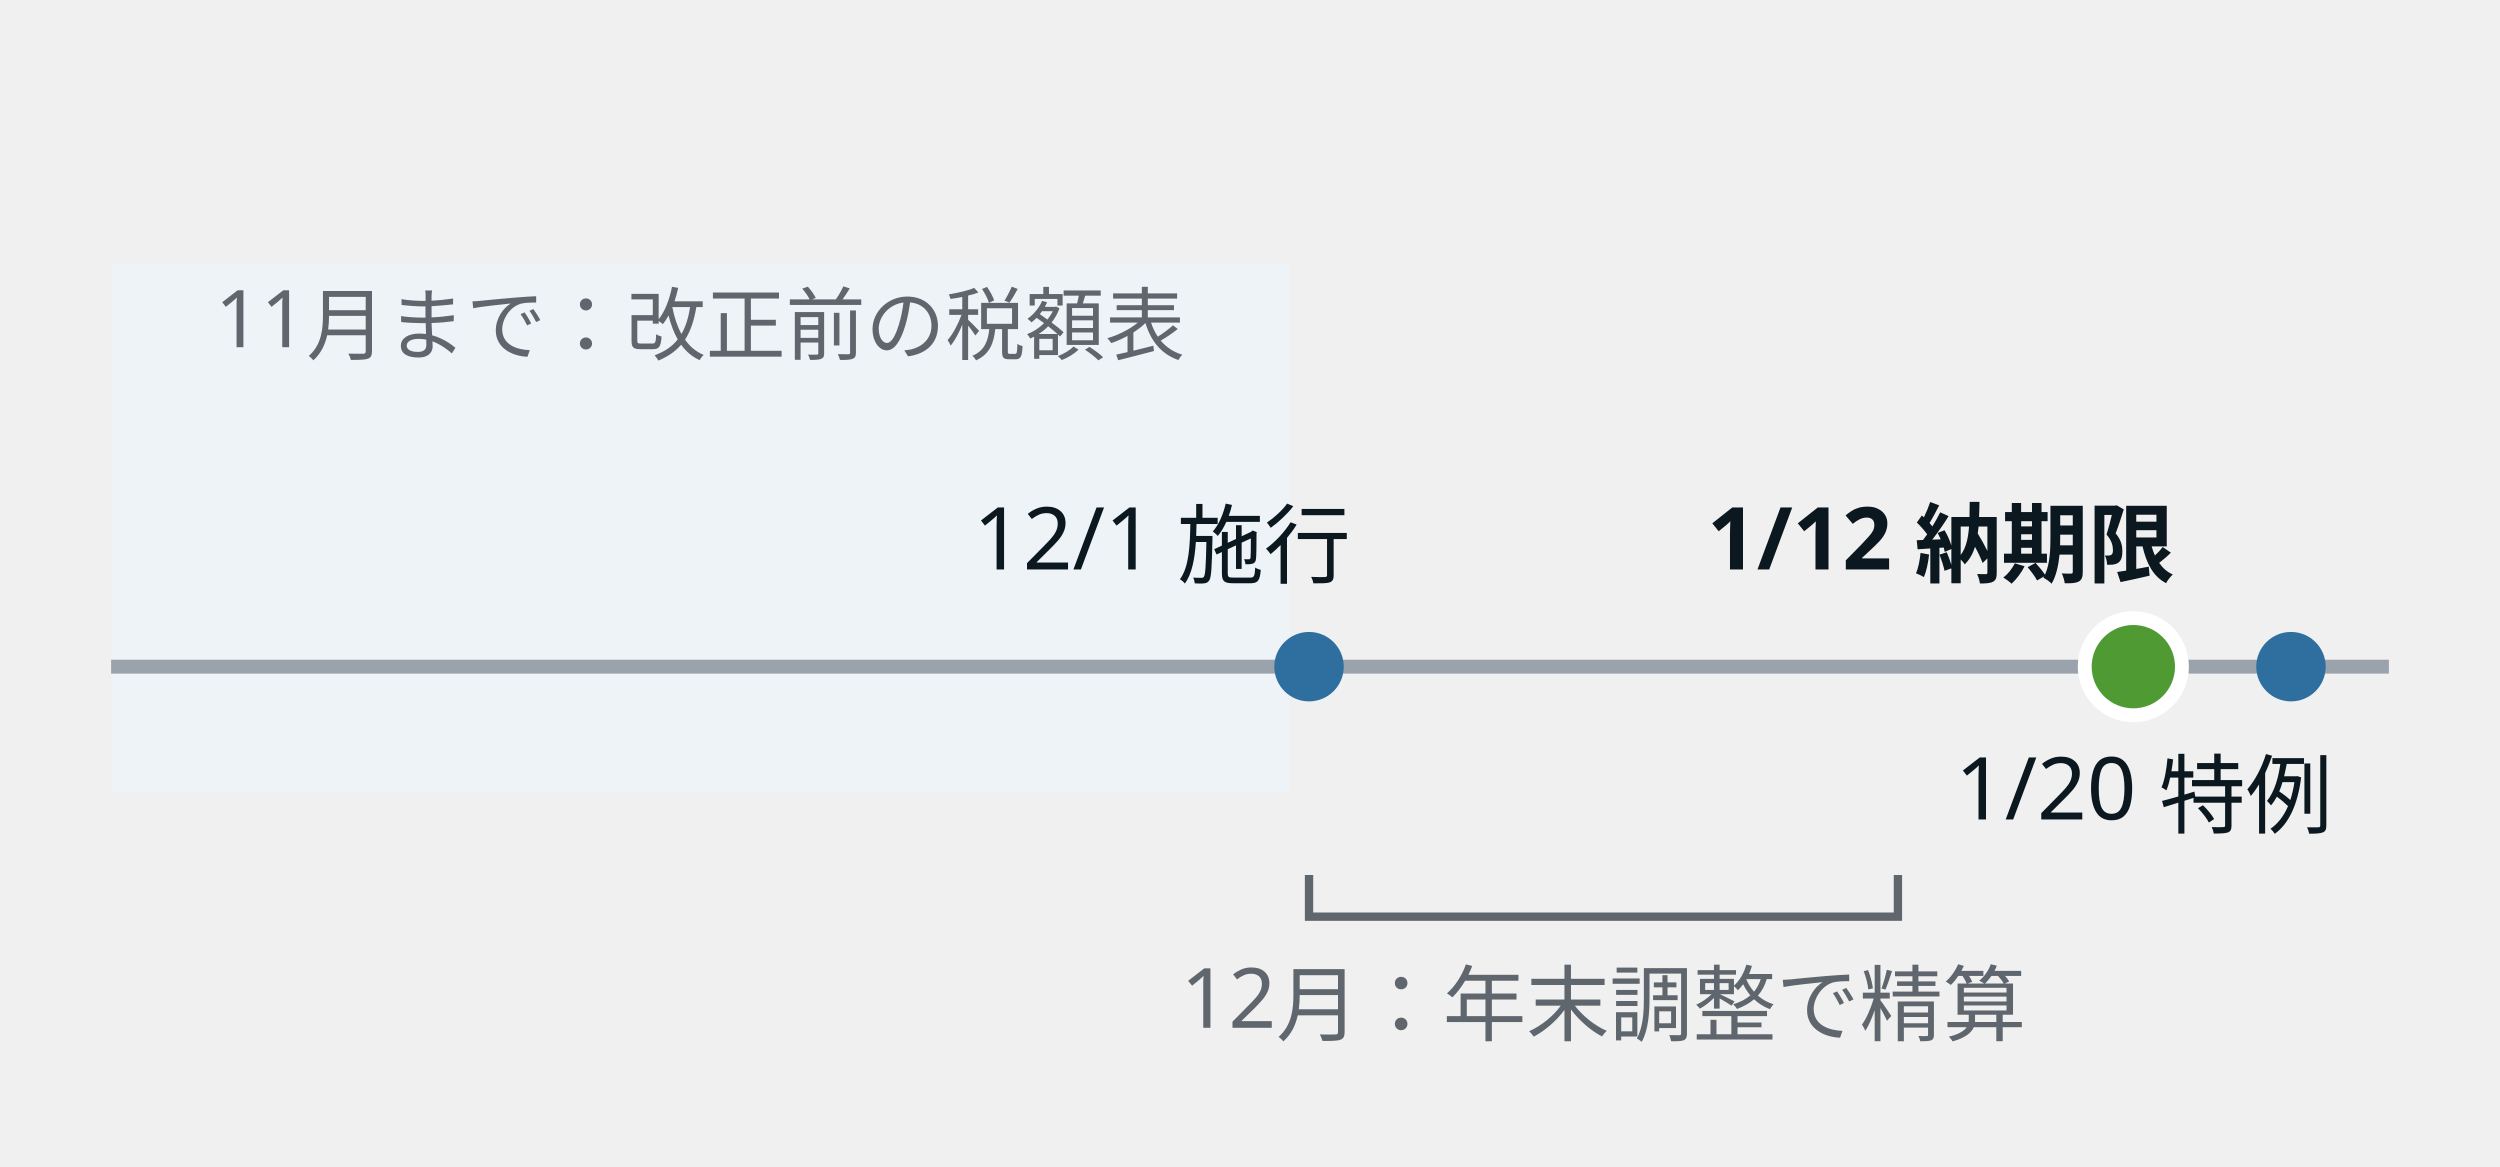
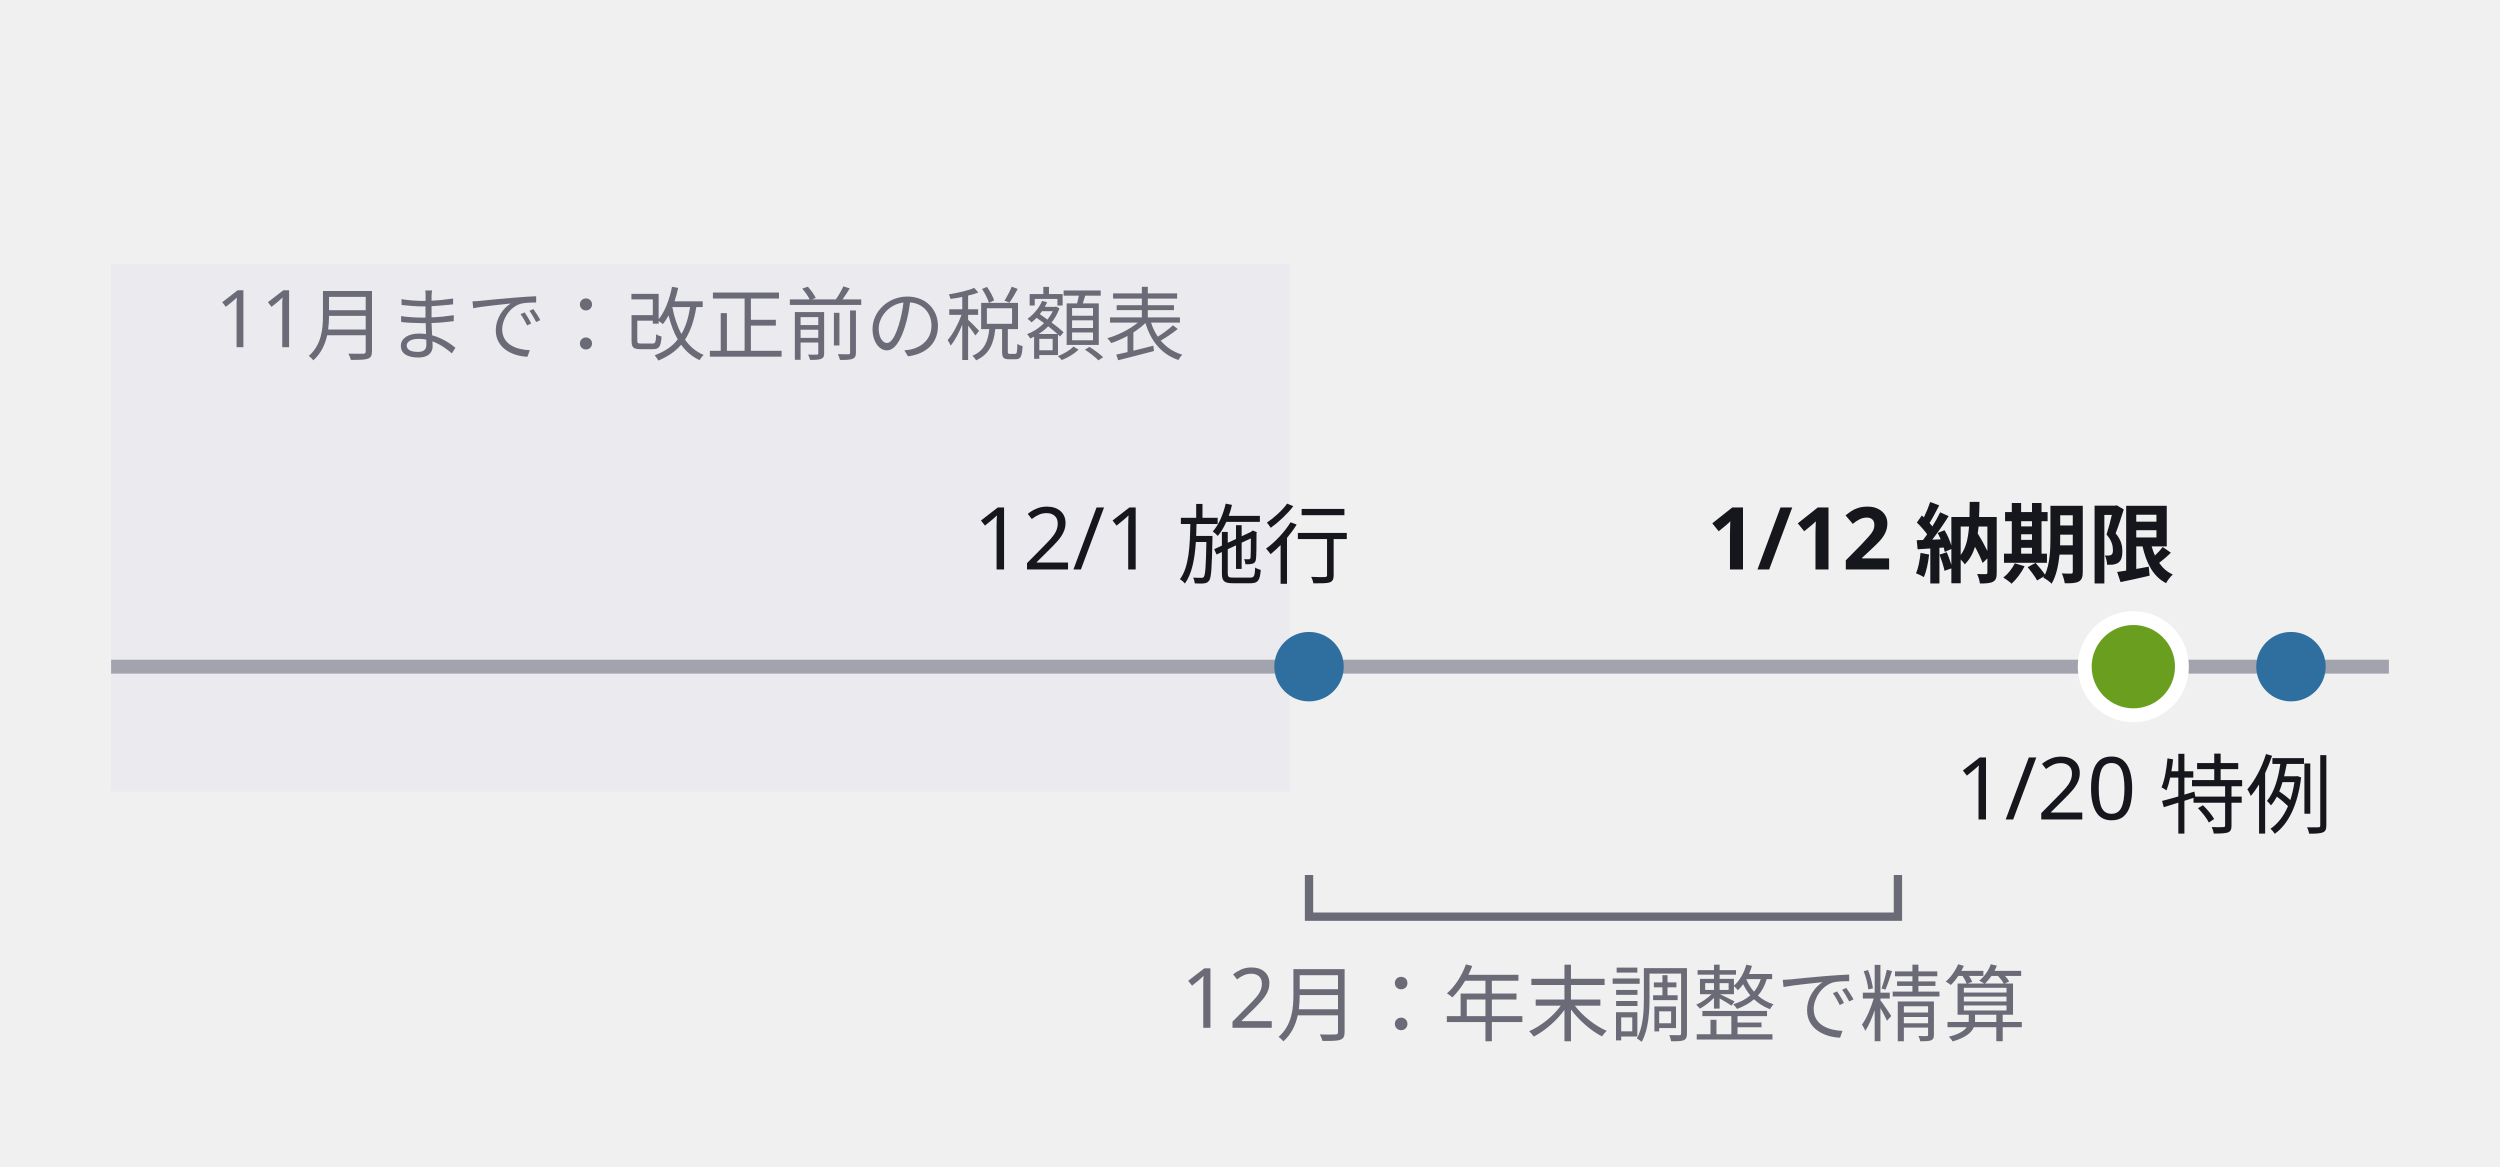
<svg xmlns="http://www.w3.org/2000/svg" viewBox="0 0 360 168" role="img" aria-labelledby="t d">
  <g font-family="'Hiragino Kaku Gothic ProN','Hiragino Sans','Noto Sans JP','Meiryo UI',Meiryo,sans-serif">
-     <rect x="16.0" y="38" width="169.7" height="76" fill="#eef3f7" />
-     <text x="100.8" y="50" font-size="11.5" fill="#5f666d" text-anchor="middle">11月まで：改正前の税額表</text>
-     <line x1="16" y1="96" x2="344" y2="96" stroke="#9aa3ab" stroke-width="2" />
-     <path d="M188.5,126 V132 H273.3 V126" fill="none" stroke="#5f666d" stroke-width="1.2" />
-     <text x="230.9" y="148" font-size="12" fill="#5f666d" text-anchor="middle">12月：年末調整で精算</text>
+     <rect x="16.0" y="38" width="169.7" height="76" fill="#ebebef" />
+     <text x="100.8" y="50" font-size="11.5" fill="#6b6b78" text-anchor="middle">11月まで：改正前の税額表</text>
+     <line x1="16" y1="96" x2="344" y2="96" stroke="#a3a3ae" stroke-width="2" />
+     <path d="M188.5,126 V132 H273.3 V126" fill="none" stroke="#6b6b78" stroke-width="1.2" />
+     <text x="230.9" y="148" font-size="12" fill="#6b6b78" text-anchor="middle">12月：年末調整で精算</text>
    <circle cx="188.5" cy="96" r="5" fill="#2f6f9f" />
-     <text x="194.5" y="82" font-size="12.5" fill="#0b1820" text-anchor="end">12/1 施行</text>
-     <circle cx="307.2" cy="96" r="7" fill="#4f9a32" stroke="#ffffff" stroke-width="2" />
-     <text x="313.2" y="82" font-size="12.5" fill="#0b1820" text-anchor="end" font-weight="700">1/12 納期限</text>
+     <text x="194.5" y="82" font-size="12.5" fill="#16161d" text-anchor="end">12/1 施行</text>
+     <circle cx="307.2" cy="96" r="7" fill="#6a9e1f" stroke="#ffffff" stroke-width="2" />
+     <text x="313.2" y="82" font-size="12.5" fill="#16161d" text-anchor="end" font-weight="700">1/12 納期限</text>
    <circle cx="329.9" cy="96" r="5" fill="#2f6f9f" />
-     <text x="335.9" y="118" font-size="12.5" fill="#0b1820" text-anchor="end">1/20 特例</text>
+     <text x="335.9" y="118" font-size="12.5" fill="#16161d" text-anchor="end">1/20 特例</text>
  </g>
</svg>
